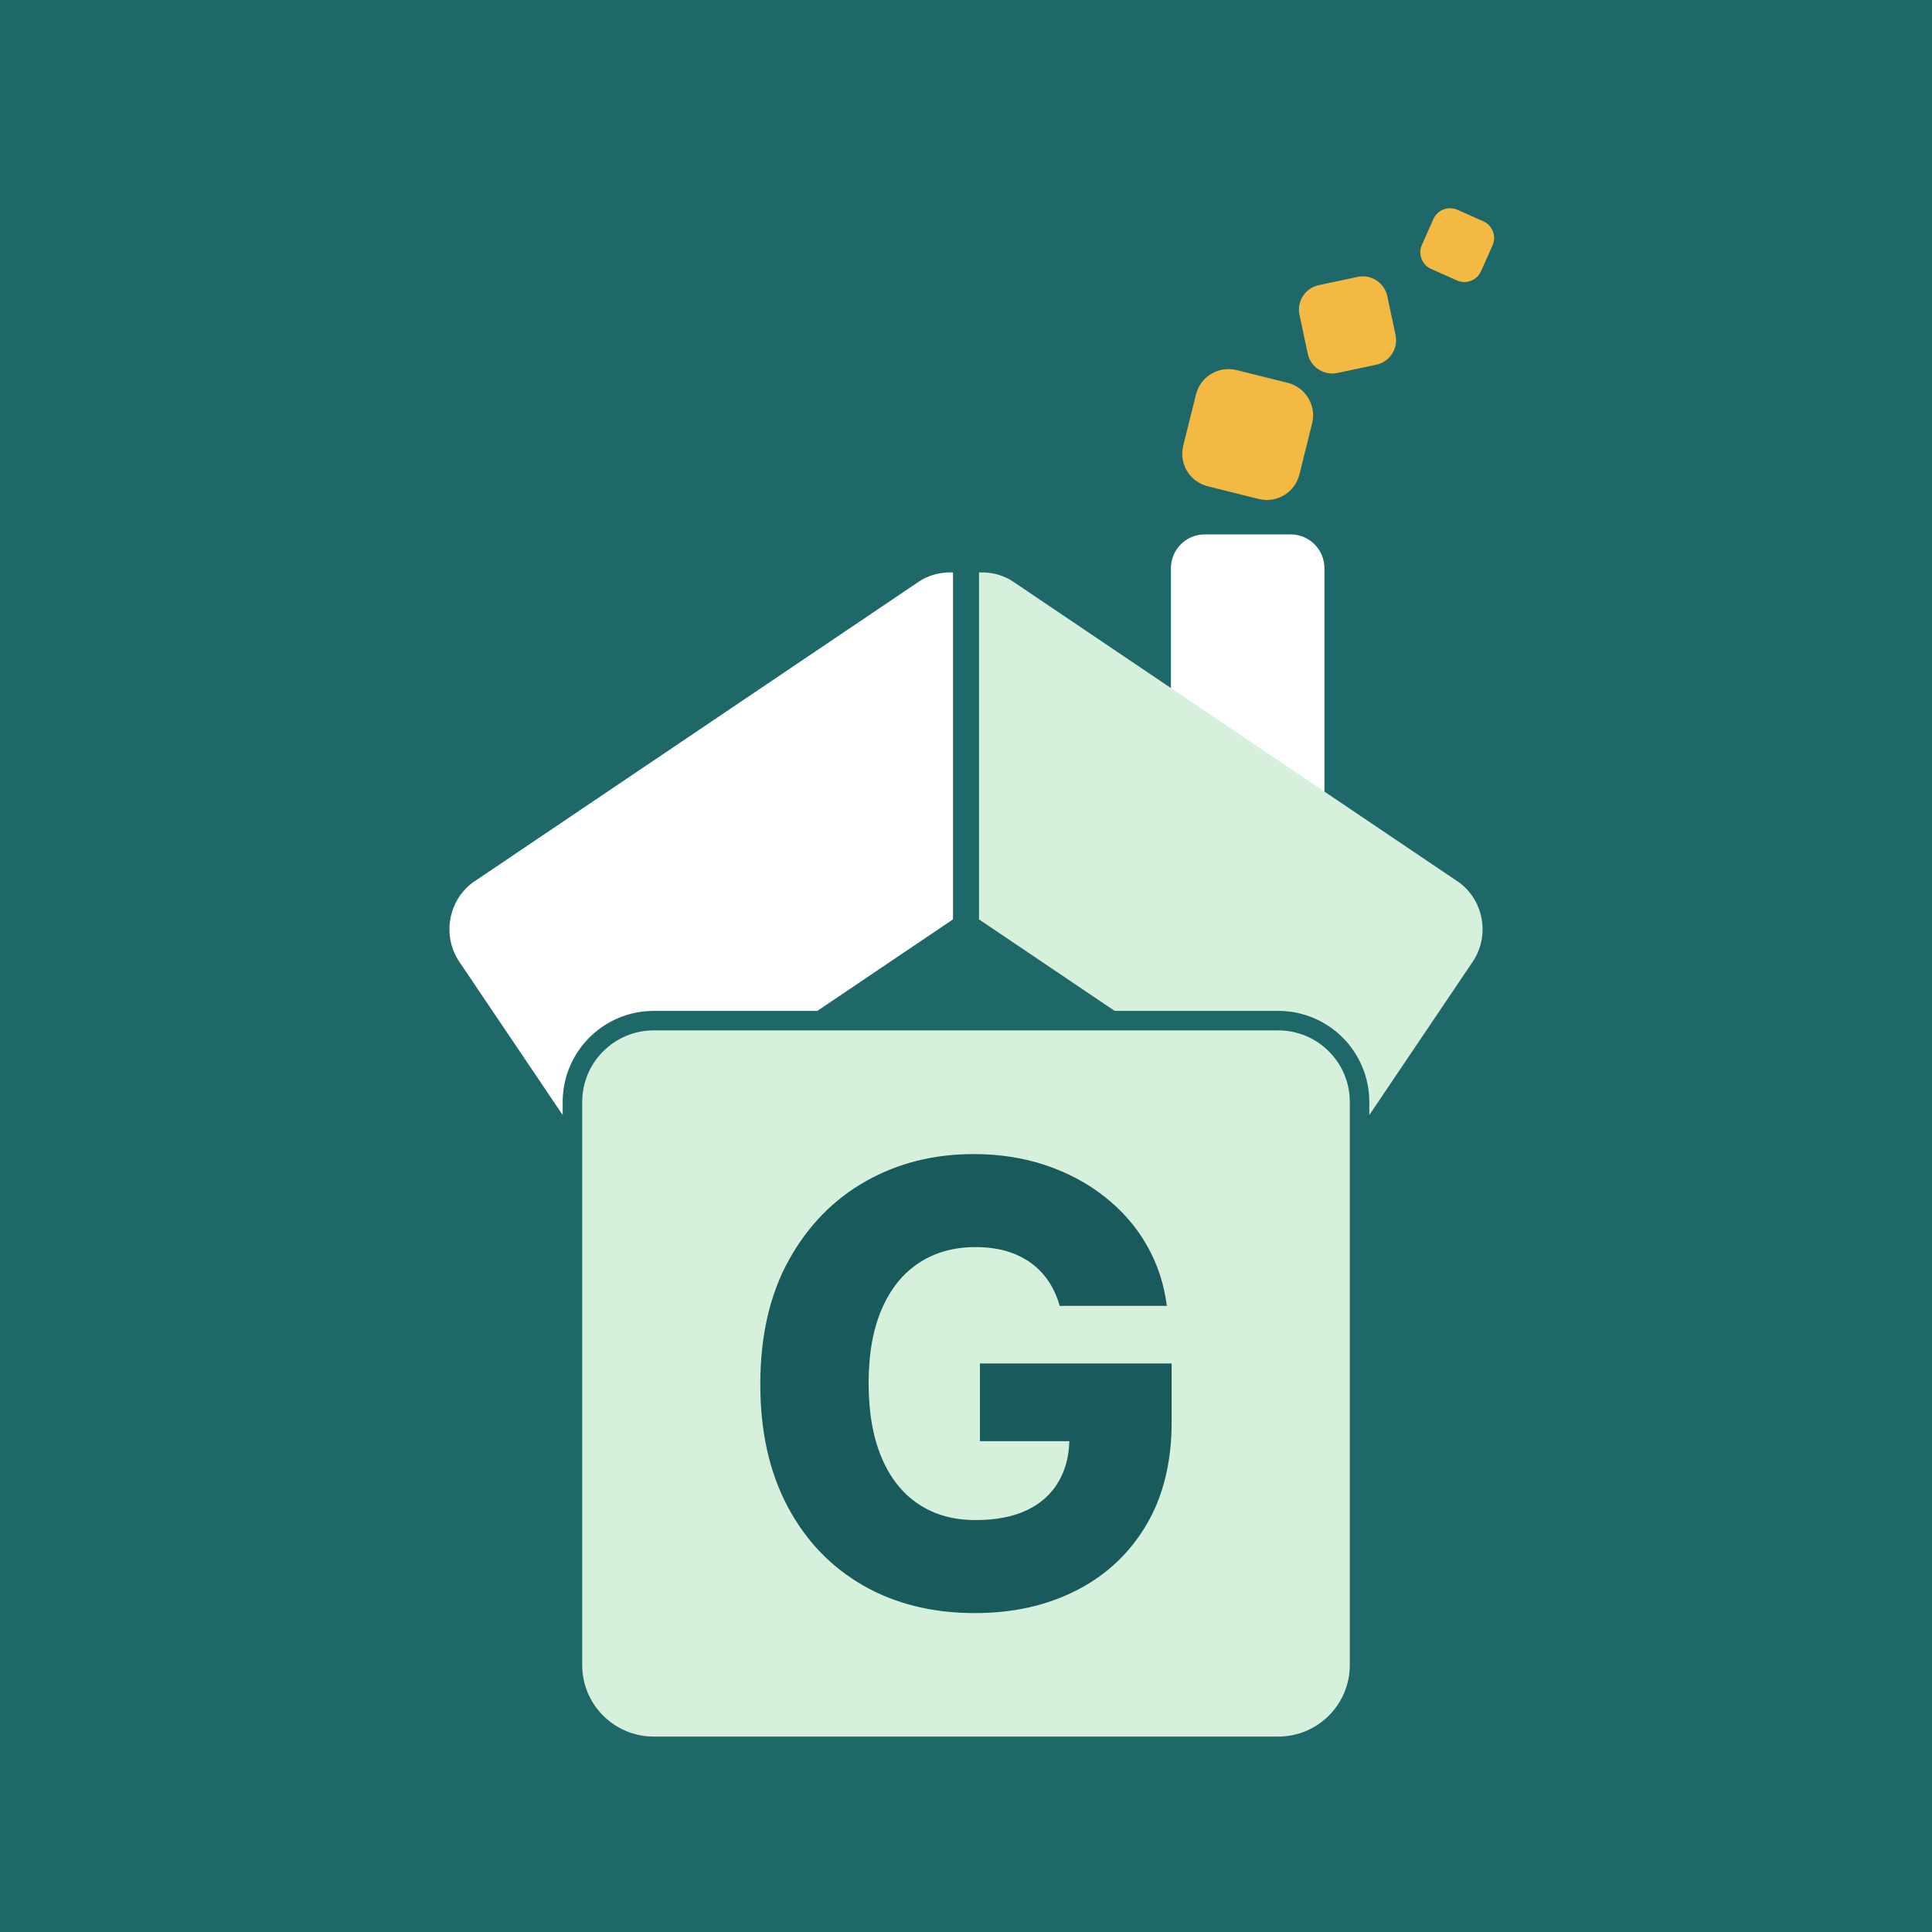
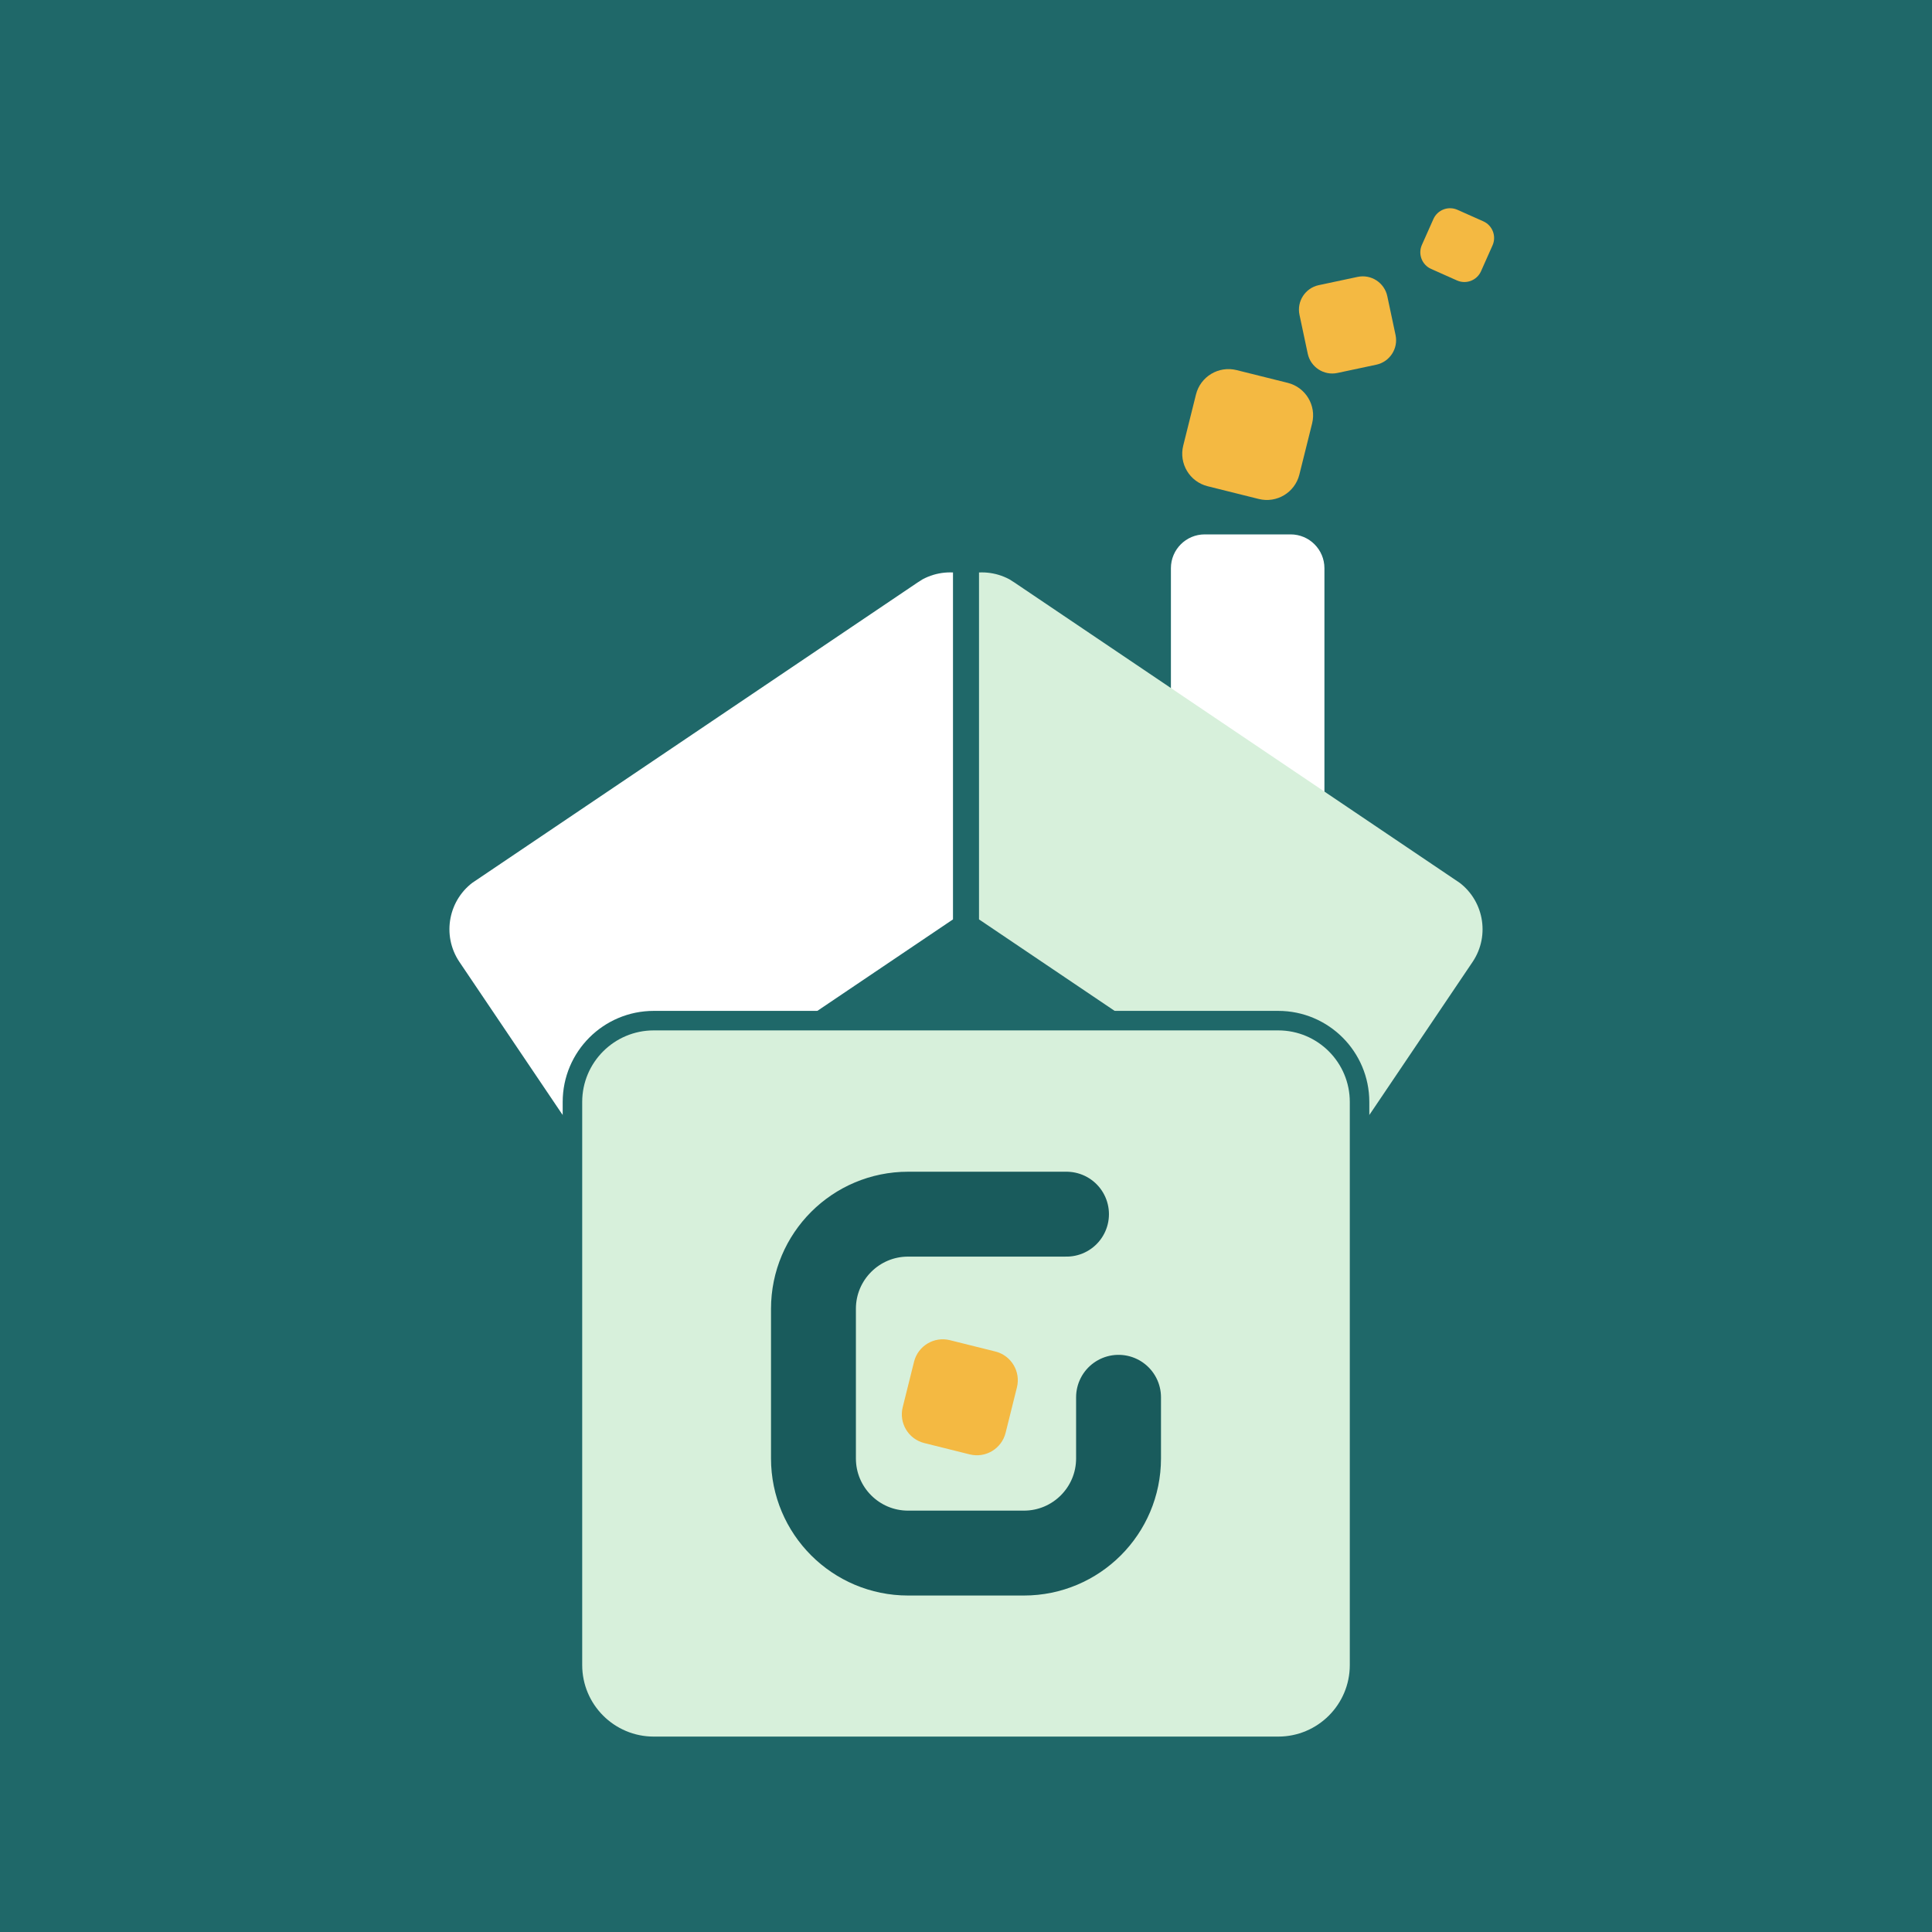
<svg xmlns="http://www.w3.org/2000/svg" viewBox="-297 -169 594 594" width="512" height="512">
  <defs>
    <clipPath id="roof">
      <path d="M-1658.1 1118.4 L-14.9 10.1 Q0 0 14.9 10.1 L1658.1 1118.4 Z" />
    </clipPath>
    <clipPath id="hl">
      <rect x="-2000" y="-2000" width="1996" height="4000" />
    </clipPath>
    <clipPath id="hr">
      <rect x="4" y="-2000" width="2000" height="4000" />
    </clipPath>
  </defs>
  <rect x="-297" y="-169" width="594" height="594" fill="#1f6869" />
  <rect x="63" y="-4.7" width="47.2" height="99" rx="10.4" fill="#ffffff" />
  <rect x="68.2" y="-53.8" width="36.8" height="36.8" rx="10.3" fill="#f4b942" transform="rotate(14 86.6 -35.4)" />
  <rect x="103.5" y="-82.9" width="27.6" height="27.6" rx="7.7" fill="#f4b942" transform="rotate(-12 117.3 -69.1)" />
  <rect x="141.1" y="-103.6" width="19.9" height="19.9" rx="5.6" fill="#f4b942" transform="rotate(24 151 -93.7)" />
  <g clip-path="url(#roof)">
    <g clip-path="url(#hl)" fill="#ffffff">
      <g transform="rotate(56)">
        <rect width="92" height="200" rx="18" />
      </g>
    </g>
    <g clip-path="url(#hr)" fill="#d7f0db">
      <g transform="scale(-1 1) rotate(56)">
        <rect width="92" height="200" rx="18" />
      </g>
    </g>
  </g>
  <rect x="-118" y="147.8" width="236" height="217.12" rx="22" fill="#d7f0db" stroke="#1f6869" stroke-width="12" paint-order="stroke" />
-   <path d="M38.92 0.98L38.92 0.98Q28.56 0.98 20.70-3.54Q12.84-8.06 8.42-16.41Q4.00-24.76 4.00-36.23L4.00-36.23Q4.00-48.14 8.67-56.52Q13.33-64.89 21.17-69.31Q29.00-73.73 38.72-73.73L38.72-73.73Q45.02-73.73 50.42-71.92Q55.81-70.12 60.03-66.80Q64.26-63.48 66.87-58.96Q69.48-54.44 70.17-49.02L70.17-49.02L52.73-49.02Q52.10-51.27 50.90-53.05Q49.71-54.83 47.95-56.08Q46.19-57.32 43.97-57.96Q41.75-58.59 39.01-58.59L39.01-58.59Q33.74-58.59 29.81-56.01Q25.88-53.42 23.75-48.46Q21.63-43.51 21.63-36.47L21.63-36.47Q21.63-29.39 23.71-24.41Q25.78-19.43 29.69-16.80Q33.59-14.16 39.06-14.16L39.06-14.16Q43.99-14.16 47.39-15.77Q50.78-17.38 52.54-20.41L52.54-20.41Q54.20-23.24 54.30-27.00L54.30-27.00L39.75-27.00L39.75-39.65L70.95-39.65L70.95-30.08Q70.95-20.36 66.85-13.40Q62.74-6.45 55.49-2.73Q48.24 0.98 38.92 0.98Z" fill="#195b5c" transform="translate(-70.8 325.1) scale(1.889)" />
+   <g transform="translate(0 256.4)">
+     <path d="M30.9 -52.1 L-17.8 -52.1 A29.1 29.1 0 0 0 -46.9 -23 L-46.9 23 A29.1 29.1 0 0 0 -17.8 52.1 L17.8 52.1 A29.1 29.1 0 0 0 46.9 23 L46.9 4.2" fill="none" stroke="#195b5c" stroke-width="26.1" stroke-linecap="round" stroke-linejoin="round" />
+     <rect x="-18.2" y="-12.1" width="32.6" height="32.6" rx="9.1" fill="#f4b942" transform="rotate(14 -1.9 4.2)" />
+   </g>
</svg>
